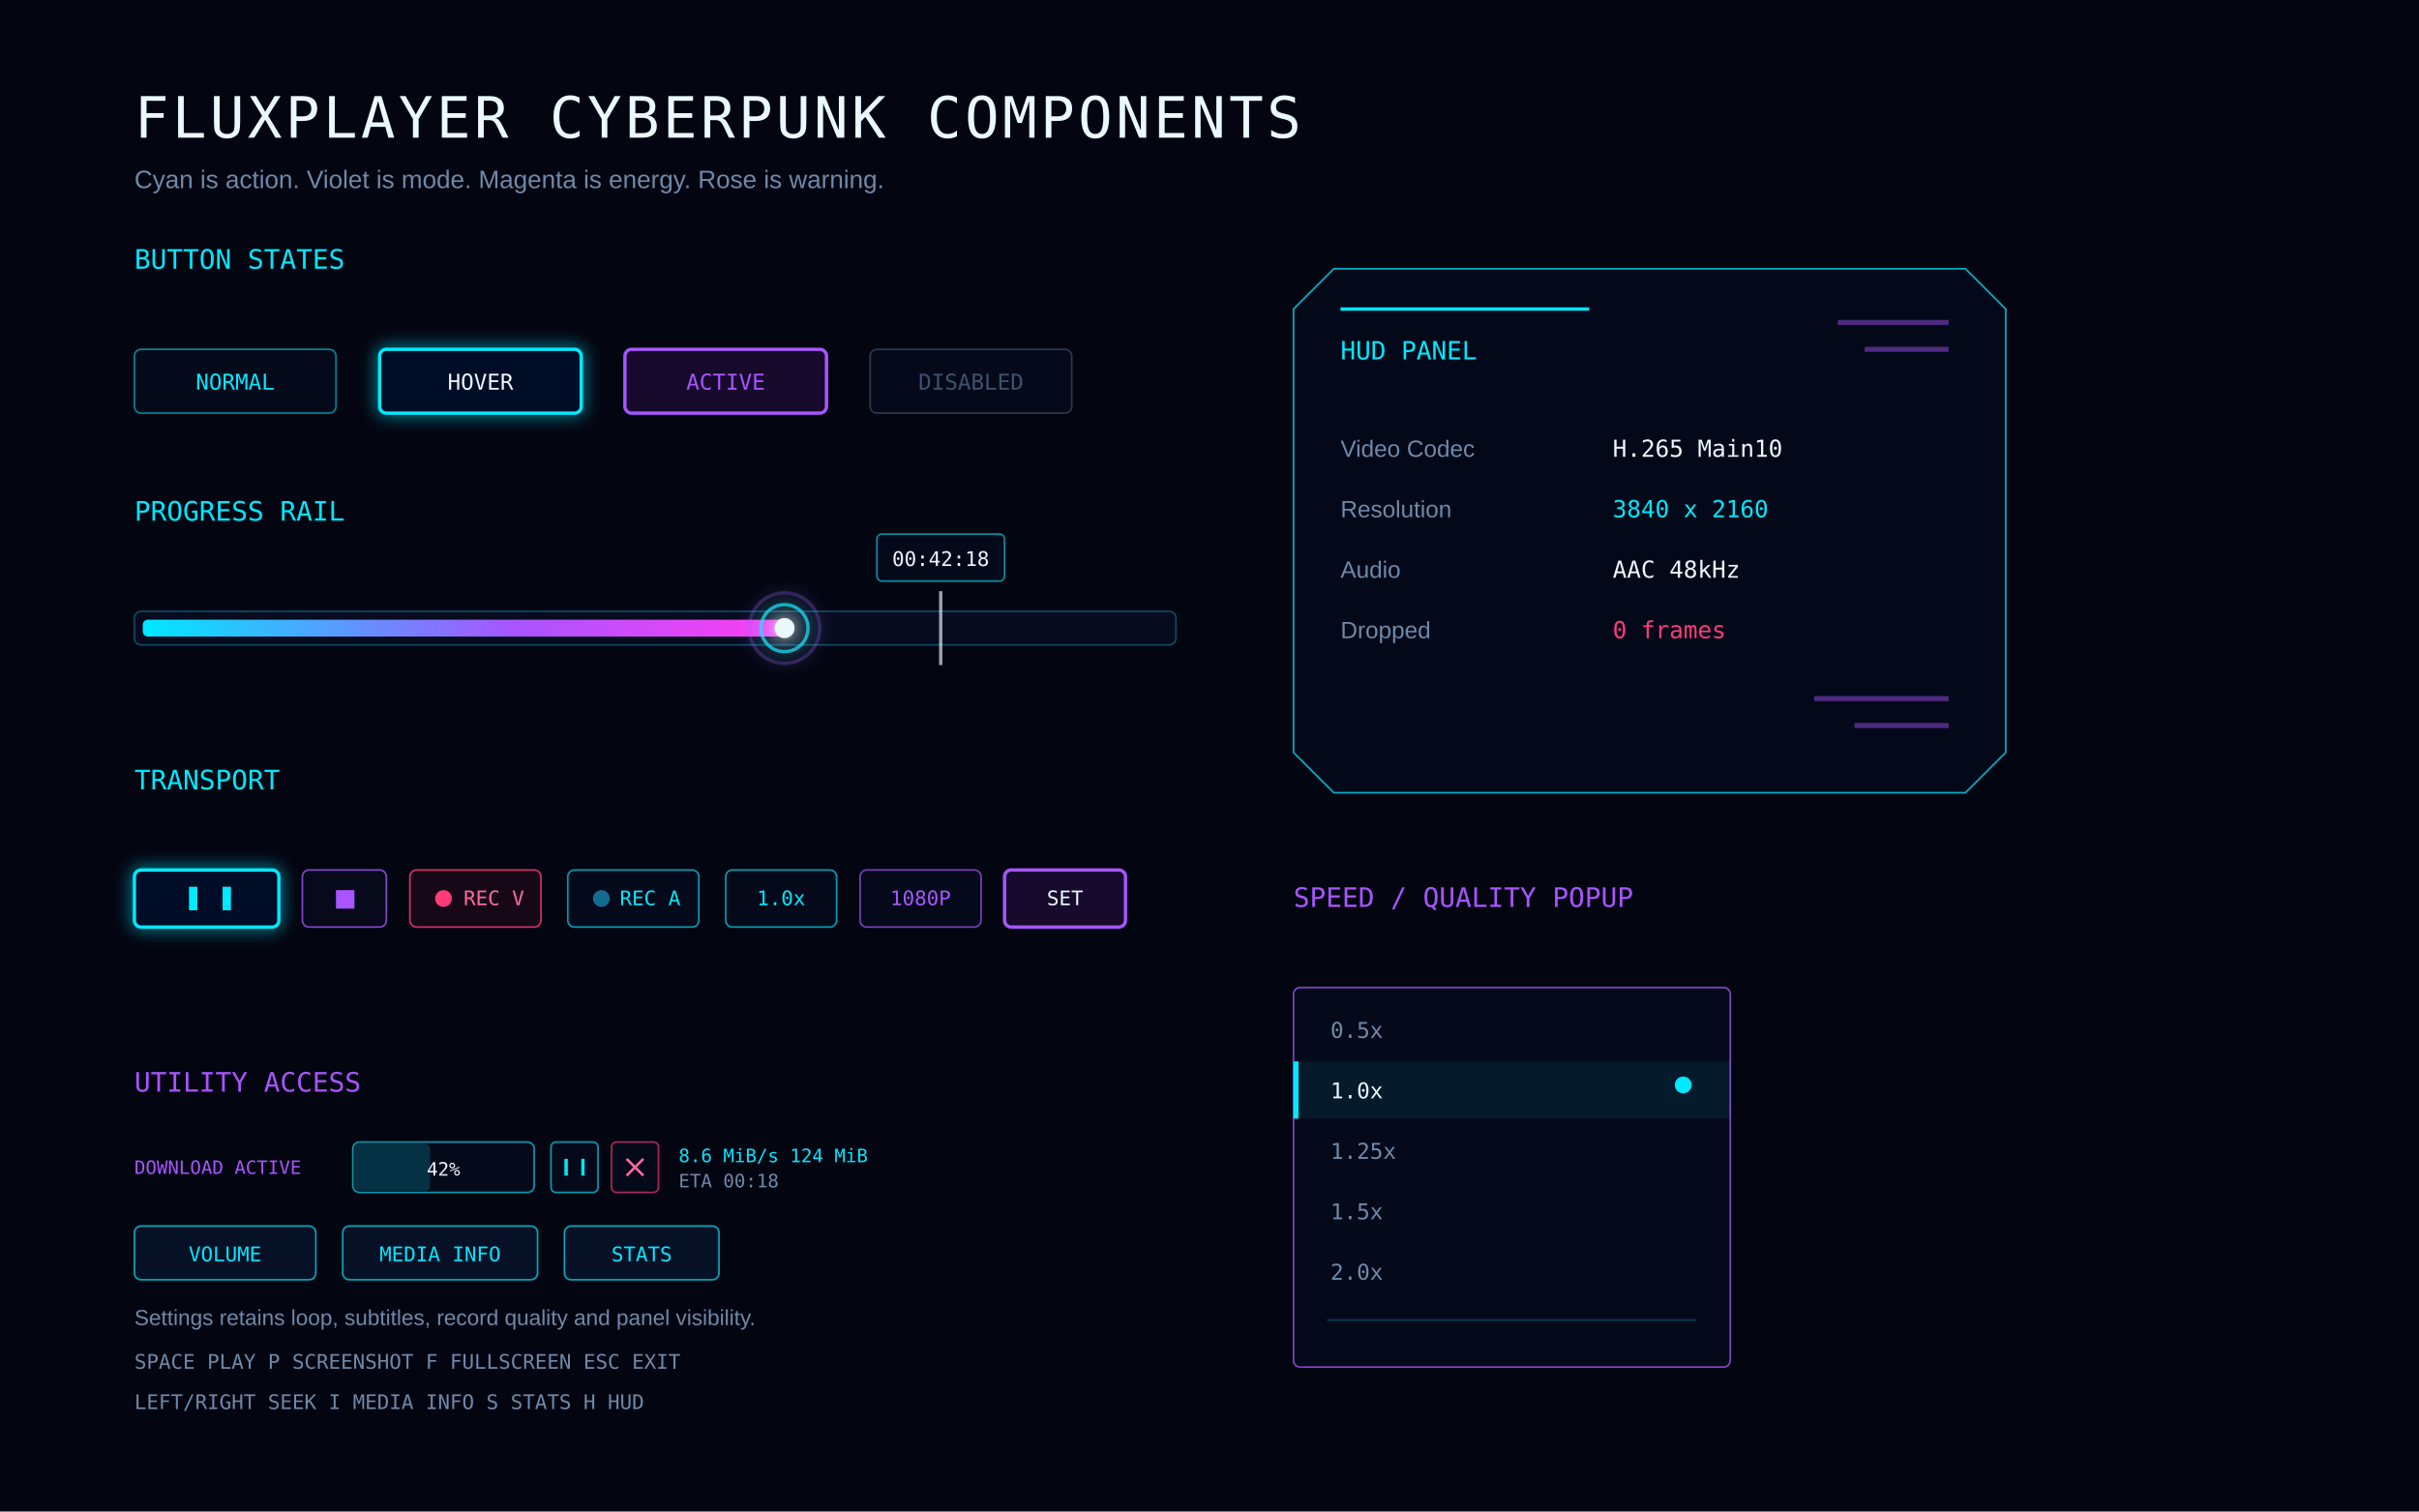
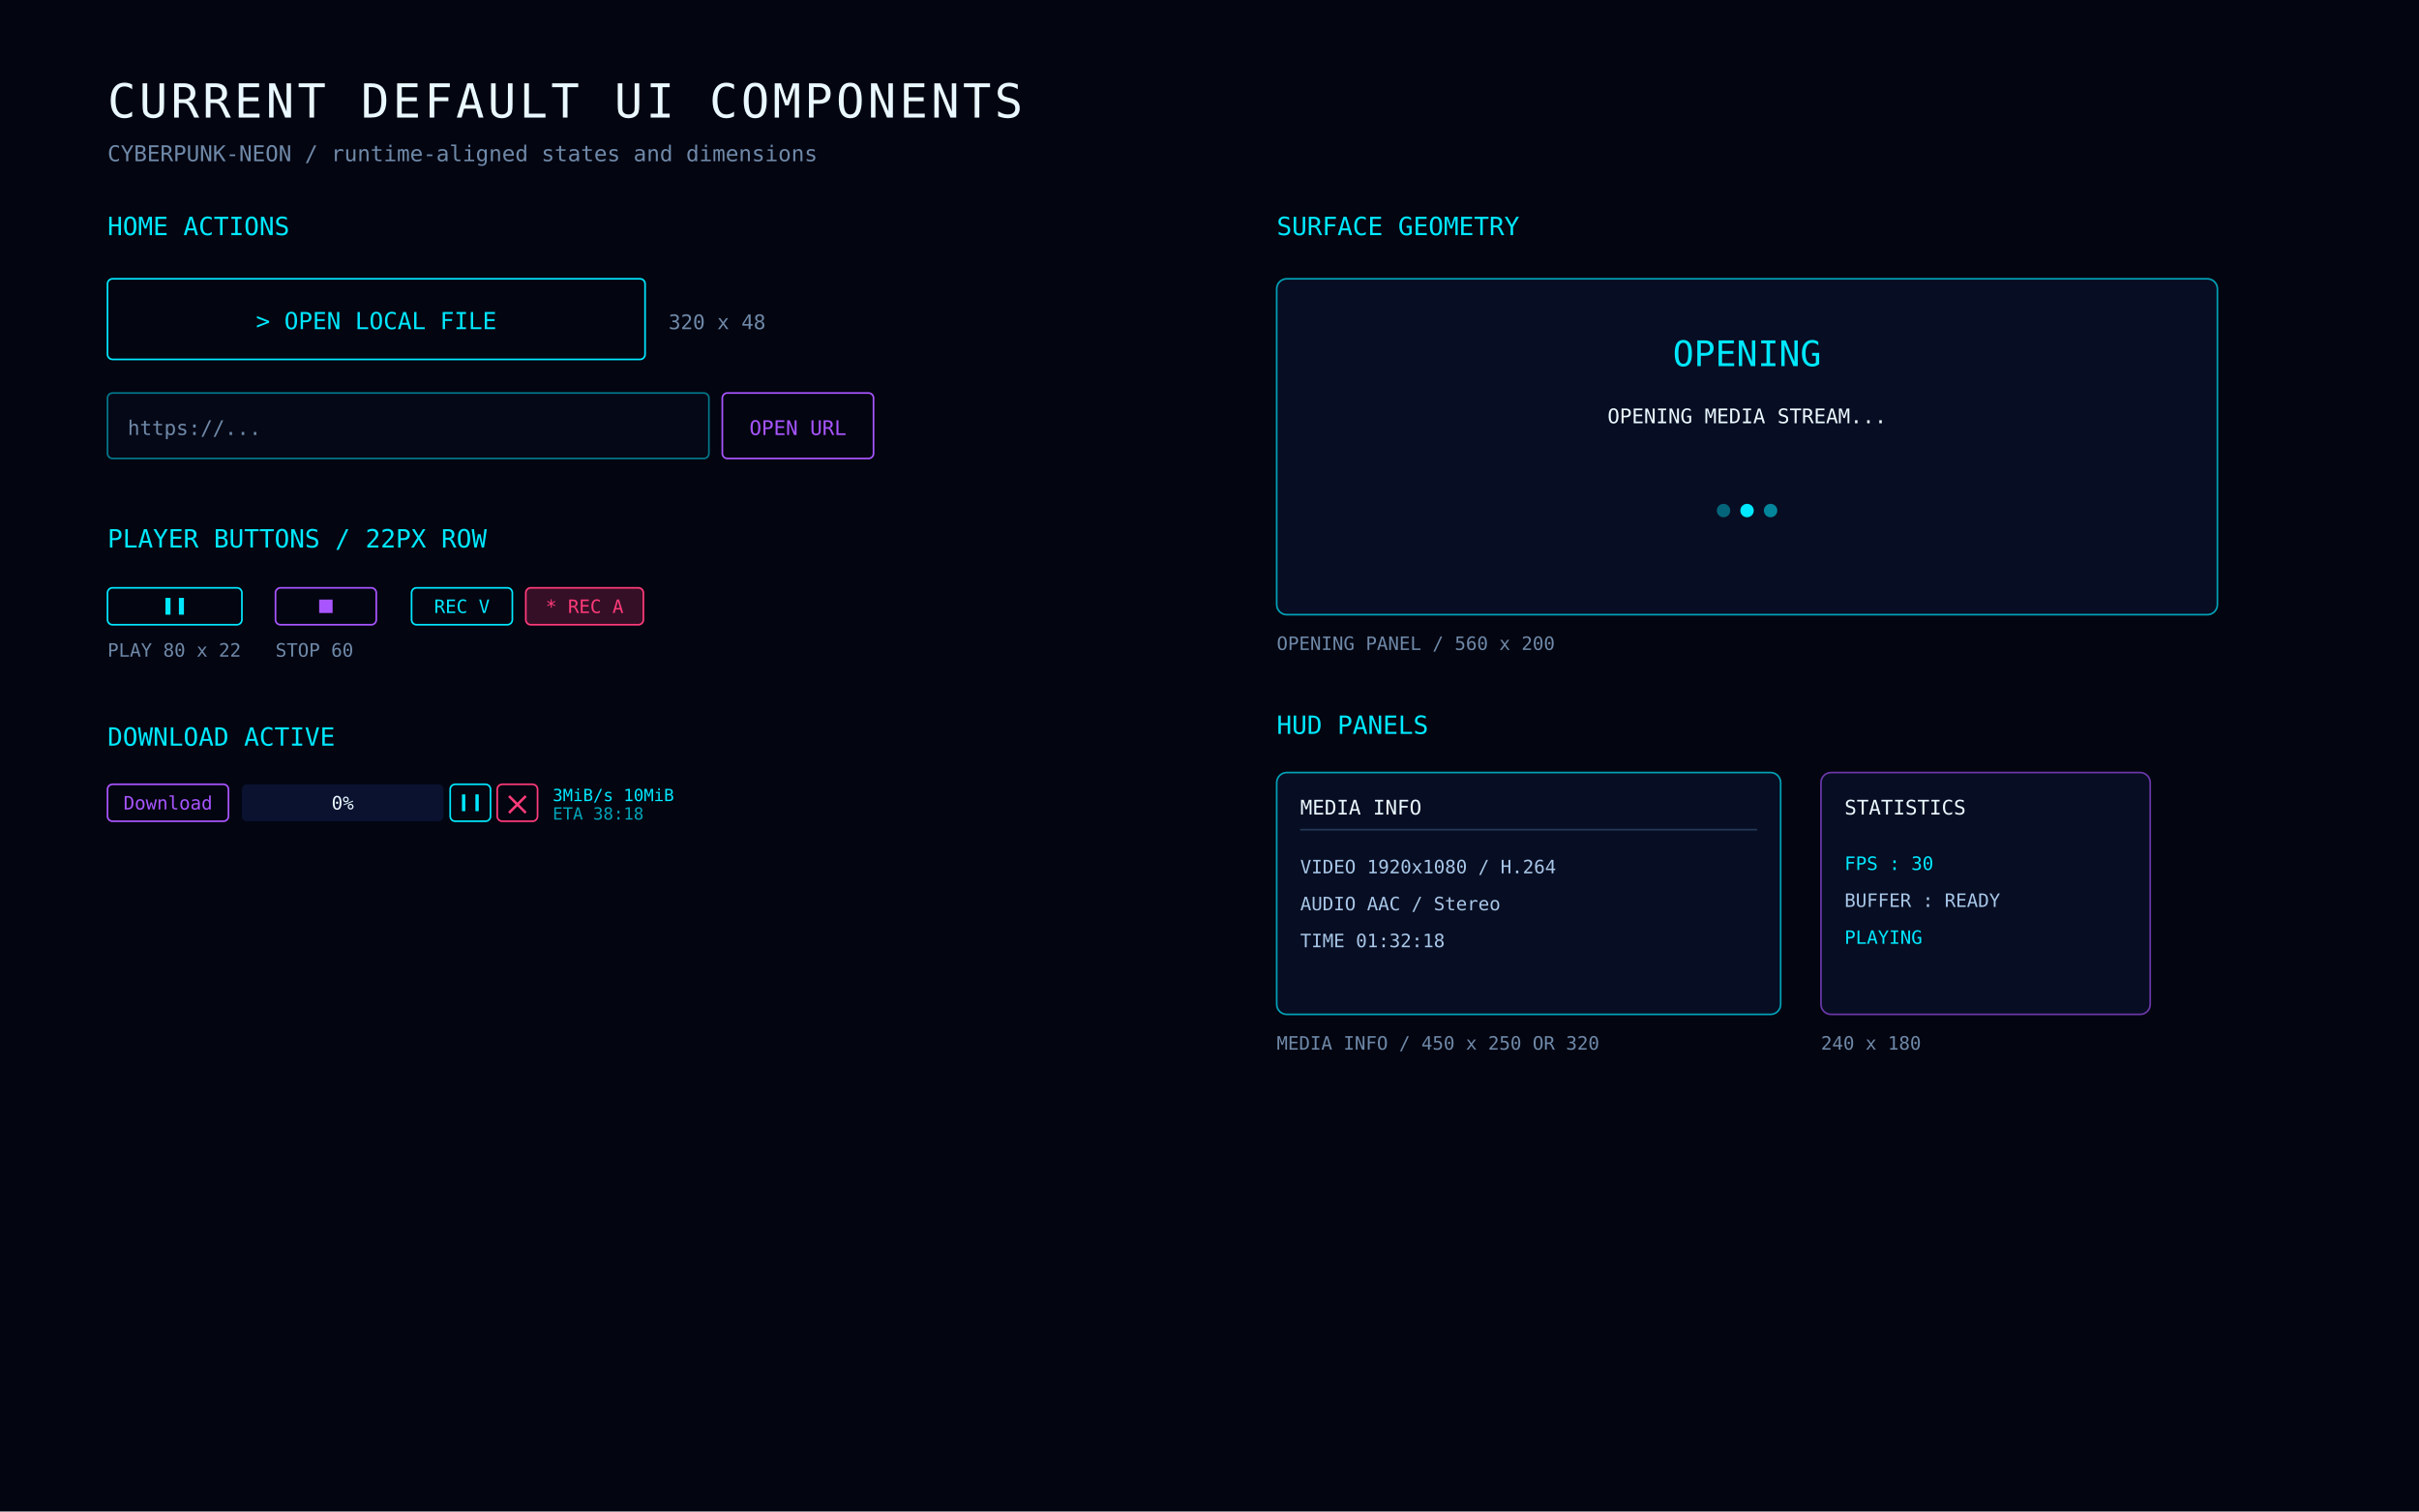
<svg xmlns="http://www.w3.org/2000/svg" width="1440" height="900" viewBox="0 0 1440 900" fill="none">
  <defs>
    <linearGradient id="rail" x1="0" y1="0" x2="1" y2="0">
-       <stop stop-color="#00E8FF" stop-opacity="0" />
-       <stop offset="0.25" stop-color="#00E8FF" />
-       <stop offset="0.7" stop-color="#A855FF" />
-       <stop offset="1" stop-color="#FF3DF2" stop-opacity="0" />
-     </linearGradient>
-     <linearGradient id="progress" x1="0" y1="0" x2="1" y2="0">
      <stop stop-color="#00E8FF" />
-       <stop offset="0.58" stop-color="#A855FF" />
+       <stop offset=".5" stop-color="#2DA7FF" />
+       <stop offset=".82" stop-color="#A855FF" />
      <stop offset="1" stop-color="#FF3DF2" />
    </linearGradient>
-     <filter id="glow" x="-45%" y="-45%" width="190%" height="190%">
-       <feGaussianBlur stdDeviation="5" result="blur" />
-       <feMerge>
-         <feMergeNode in="blur" />
-         <feMergeNode in="SourceGraphic" />
-       </feMerge>
-     </filter>
  </defs>
  <rect width="1440" height="900" fill="#030511" />
-   <path d="M0 0H1440" stroke="url(#rail)" stroke-width="4" />
-   <text x="80" y="82" font-family="Share Tech Mono, Consolas, monospace" font-size="34" fill="#EAF8FF" letter-spacing="2">FLUXPLAYER CYBERPUNK COMPONENTS</text>
-   <text x="80" y="112" font-family="Segoe UI, Arial, sans-serif" font-size="15" fill="#6F89A8">Cyan is action. Violet is mode. Magenta is energy. Rose is warning.</text>
-   <g transform="translate(80 160)">
-     <text x="0" y="0" font-family="Share Tech Mono, Consolas, monospace" font-size="16" fill="#00E8FF">BUTTON STATES</text>
-     <path d="M0 18H450" stroke="url(#rail)" stroke-width="2" />
-     <rect x="0" y="48" width="120" height="38" rx="4" fill="#050A1A" stroke="#00E8FF" stroke-opacity="0.55" />
-     <text x="60" y="72" text-anchor="middle" font-family="Share Tech Mono, Consolas, monospace" font-size="13" fill="#00E8FF">NORMAL</text>
-     <g filter="url(#glow)">
-       <rect x="146" y="48" width="120" height="38" rx="4" fill="#061126" stroke="#00E8FF" stroke-width="2" />
-     </g>
-     <text x="206" y="72" text-anchor="middle" font-family="Share Tech Mono, Consolas, monospace" font-size="13" fill="#EAF8FF">HOVER</text>
-     <rect x="292" y="48" width="120" height="38" rx="4" fill="#170A2D" stroke="#A855FF" stroke-width="2" />
-     <text x="352" y="72" text-anchor="middle" font-family="Share Tech Mono, Consolas, monospace" font-size="13" fill="#A855FF">ACTIVE</text>
-     <rect x="438" y="48" width="120" height="38" rx="4" fill="#050A1A" stroke="#3E526C" stroke-opacity="0.65" />
-     <text x="498" y="72" text-anchor="middle" font-family="Share Tech Mono, Consolas, monospace" font-size="13" fill="#3E526C">DISABLED</text>
+   <path d="M0 2H1440" stroke="url(#rail)" stroke-width="3" />
+   <text x="64" y="70" font-family="Consolas, monospace" font-size="28" letter-spacing="2" fill="#EAF8FF">CURRENT DEFAULT UI COMPONENTS</text>
+   <text x="64" y="96" font-family="Consolas, monospace" font-size="13" fill="#6F89A8">CYBERPUNK-NEON / runtime-aligned states and dimensions</text>
+   <g transform="translate(64 140)" font-family="Consolas, monospace">
+     <text y="0" font-size="15" fill="#00E8FF">HOME ACTIONS</text>
+     <rect x="0" y="26" width="320" height="48" rx="3" stroke="#00E8FF" />
+     <text x="160" y="56" text-anchor="middle" font-size="14" fill="#00E8FF">&gt;  OPEN LOCAL FILE</text>
+     <text x="334" y="56" font-size="12" fill="#6F89A8">320 x 48</text>
+     <rect x="0" y="94" width="358" height="39" rx="3" fill="#050816" stroke="#00E8FF" stroke-opacity=".5" />
+     <text x="12" y="119" font-size="12" fill="#6F89A8">https://...</text>
+     <rect x="366" y="94" width="90" height="39" rx="3" stroke="#A855FF" />
+     <text x="411" y="119" text-anchor="middle" font-size="12" fill="#A855FF">OPEN URL</text>
+     <text x="0" y="186" font-size="15" fill="#00E8FF">PLAYER BUTTONS / 22PX ROW</text>
+     <rect x="0" y="210" width="80" height="22" rx="3" stroke="#00E8FF" />
+     <path d="M36 216V226M44 216V226" stroke="#00E8FF" stroke-width="3" />
+     <text x="0" y="251" font-size="11" fill="#6F89A8">PLAY 80 x 22</text>
+     <rect x="100" y="210" width="60" height="22" rx="3" stroke="#A855FF" />
+     <rect x="126" y="217" width="8" height="8" fill="#A855FF" />
+     <text x="100" y="251" font-size="11" fill="#6F89A8">STOP 60</text>
+     <rect x="181" y="210" width="60" height="22" rx="3" stroke="#00E8FF" />
+     <text x="211" y="225" text-anchor="middle" font-size="11" fill="#00E8FF">REC V</text>
+     <rect x="249" y="210" width="70" height="22" rx="3" fill="#FF3B7A" fill-opacity=".2" stroke="#FF3B7A" />
+     <text x="284" y="225" text-anchor="middle" font-size="11" fill="#FF3B7A">* REC A</text>
+     <text x="0" y="304" font-size="15" fill="#00E8FF">DOWNLOAD ACTIVE</text>
+     <rect x="0" y="327" width="72" height="22" rx="3" stroke="#A855FF" />
+     <text x="36" y="342" text-anchor="middle" font-size="11" fill="#A855FF">Download</text>
+     <rect x="80" y="327" width="120" height="22" rx="3" fill="#0A1230" />
+     <text x="140" y="342" text-anchor="middle" font-size="11" fill="#EAF8FF">0%</text>
+     <rect x="204" y="327" width="24" height="22" rx="3" stroke="#00E8FF" />
+     <path d="M212 333V343M220 333V343" stroke="#00E8FF" stroke-width="2" />
+     <rect x="232" y="327" width="24" height="22" rx="3" stroke="#FF3B7A" />
+     <path d="M239 334L249 344M249 334L239 344" stroke="#FF3B7A" stroke-width="1.5" />
+     <text x="265" y="337" font-size="10" fill="#00E8FF">3MiB/s  10MiB</text>
+     <text x="265" y="348" font-size="10" fill="#00E8FF" fill-opacity=".7">ETA 38:18</text>
  </g>
-   <g transform="translate(80 310)">
-     <text x="0" y="0" font-family="Share Tech Mono, Consolas, monospace" font-size="16" fill="#00E8FF">PROGRESS RAIL</text>
-     <path d="M0 18H620" stroke="url(#rail)" stroke-width="2" />
-     <rect x="0" y="54" width="620" height="20" rx="4" fill="#060B1D" stroke="#136C8F" stroke-opacity="0.65" />
-     <rect x="5" y="59" width="382" height="10" rx="3" fill="url(#progress)" />
-     <g filter="url(#glow)">
-       <circle cx="387" cy="64" r="6" fill="#EAF8FF" />
-       <circle cx="387" cy="64" r="14" stroke="#00E8FF" stroke-opacity="0.7" stroke-width="2" />
-       <circle cx="387" cy="64" r="21" stroke="#A855FF" stroke-opacity="0.26" stroke-width="2" />
-     </g>
-     <line x1="480" y1="42" x2="480" y2="86" stroke="#EAF8FF" stroke-opacity="0.65" stroke-width="2" />
-     <rect x="442" y="8" width="76" height="28" rx="3" fill="#050A1A" stroke="#00E8FF" stroke-opacity="0.6" />
-     <text x="480" y="27" text-anchor="middle" font-family="Share Tech Mono, Consolas, monospace" font-size="12" fill="#EAF8FF">00:42:18</text>
-   </g>
-   <g transform="translate(80 470)">
-     <text x="0" y="0" font-family="Share Tech Mono, Consolas, monospace" font-size="16" fill="#00E8FF">TRANSPORT</text>
-     <path d="M0 18H660" stroke="url(#rail)" stroke-width="2" />
-     <g filter="url(#glow)">
-       <rect x="0" y="48" width="86" height="34" rx="4" fill="#061126" stroke="#00E8FF" stroke-width="2" />
-       <path d="M35 58V72M55 58V72" stroke="#00E8FF" stroke-width="5" />
-     </g>
-     <rect x="100" y="48" width="50" height="34" rx="4" fill="#070A1B" stroke="#A855FF" stroke-opacity="0.78" />
-     <rect x="120" y="60" width="11" height="11" fill="#A855FF" />
-     <rect x="164" y="48" width="78" height="34" rx="4" fill="#160817" stroke="#FF3B7A" stroke-opacity="0.8" />
-     <circle cx="184" cy="65" r="5" fill="#FF3B7A" />
-     <text x="214" y="69" text-anchor="middle" font-family="Share Tech Mono, Consolas, monospace" font-size="12" fill="#FF6A9D">REC V</text>
-     <rect x="258" y="48" width="78" height="34" rx="4" fill="#050A1A" stroke="#00E8FF" stroke-opacity="0.65" />
-     <circle cx="278" cy="65" r="5" fill="#136C8F" />
-     <text x="307" y="69" text-anchor="middle" font-family="Share Tech Mono, Consolas, monospace" font-size="12" fill="#00E8FF">REC A</text>
-     <rect x="352" y="48" width="66" height="34" rx="4" fill="#050A1A" stroke="#00E8FF" stroke-opacity="0.65" />
-     <text x="385" y="69" text-anchor="middle" font-family="Share Tech Mono, Consolas, monospace" font-size="12" fill="#00E8FF">1.0x</text>
-     <rect x="432" y="48" width="72" height="34" rx="4" fill="#050A1A" stroke="#A855FF" stroke-opacity="0.7" />
-     <text x="468" y="69" text-anchor="middle" font-family="Share Tech Mono, Consolas, monospace" font-size="12" fill="#A855FF">1080P</text>
-     <rect x="518" y="48" width="72" height="34" rx="4" fill="#170A2D" stroke="#A855FF" stroke-width="2" />
-     <text x="554" y="69" text-anchor="middle" font-family="Share Tech Mono, Consolas, monospace" font-size="12" fill="#EAF8FF">SET</text>
-   </g>
-   <g transform="translate(770 160)">
-     <path d="M24 0H400L424 24V288L400 312H24L0 288V24L24 0Z" fill="#050A1A" fill-opacity="0.9" stroke="#00E8FF" stroke-opacity="0.75" />
-     <path d="M28 24H176" stroke="#00E8FF" stroke-width="2" />
-     <text x="28" y="54" font-family="Share Tech Mono, Consolas, monospace" font-size="15" fill="#00E8FF">HUD PANEL</text>
-     <path d="M28 72H396" stroke="url(#rail)" stroke-width="2" />
-     <text x="28" y="112" font-family="Segoe UI, Arial, sans-serif" font-size="14" fill="#6F89A8">Video Codec</text>
-     <text x="190" y="112" font-family="Share Tech Mono, Consolas, monospace" font-size="14" fill="#EAF8FF">H.265 Main10</text>
-     <text x="28" y="148" font-family="Segoe UI, Arial, sans-serif" font-size="14" fill="#6F89A8">Resolution</text>
-     <text x="190" y="148" font-family="Share Tech Mono, Consolas, monospace" font-size="14" fill="#00E8FF">3840 x 2160</text>
-     <text x="28" y="184" font-family="Segoe UI, Arial, sans-serif" font-size="14" fill="#6F89A8">Audio</text>
-     <text x="190" y="184" font-family="Share Tech Mono, Consolas, monospace" font-size="14" fill="#EAF8FF">AAC 48kHz</text>
-     <text x="28" y="220" font-family="Segoe UI, Arial, sans-serif" font-size="14" fill="#6F89A8">Dropped</text>
-     <text x="190" y="220" font-family="Share Tech Mono, Consolas, monospace" font-size="14" fill="#FF3B7A">0 frames</text>
-     <g opacity="0.45">
-       <path d="M324 32H390M340 48H390M310 256H390M334 272H390" stroke="#A855FF" stroke-width="3" />
-     </g>
-   </g>
-   <g transform="translate(770 540)">
-     <text x="0" y="0" font-family="Share Tech Mono, Consolas, monospace" font-size="16" fill="#A855FF">SPEED / QUALITY POPUP</text>
-     <path d="M0 18H310" stroke="url(#rail)" stroke-width="2" />
-     <rect x="0" y="48" width="260" height="226" rx="4" fill="#050A1A" stroke="#A855FF" stroke-opacity="0.75" />
-     <rect x="0" y="92" width="260" height="34" fill="#00E8FF" fill-opacity="0.08" />
-     <rect x="0" y="92" width="3" height="34" fill="#00E8FF" />
-     <text x="22" y="78" font-family="Share Tech Mono, Consolas, monospace" font-size="13" fill="#6F89A8">0.5x</text>
-     <text x="22" y="114" font-family="Share Tech Mono, Consolas, monospace" font-size="13" fill="#EAF8FF">1.0x</text>
-     <circle cx="232" cy="106" r="5" fill="#00E8FF" />
-     <text x="22" y="150" font-family="Share Tech Mono, Consolas, monospace" font-size="13" fill="#6F89A8">1.25x</text>
-     <text x="22" y="186" font-family="Share Tech Mono, Consolas, monospace" font-size="13" fill="#6F89A8">1.5x</text>
-     <text x="22" y="222" font-family="Share Tech Mono, Consolas, monospace" font-size="13" fill="#6F89A8">2.0x</text>
-     <path d="M20 246H240" stroke="#136C8F" stroke-opacity="0.5" />
-   </g>
-   <g transform="translate(80 650)">
-     <text x="0" y="0" font-family="Share Tech Mono, Consolas, monospace" font-size="16" fill="#A855FF">UTILITY ACCESS</text>
-     <path d="M0 18H700" stroke="url(#rail)" stroke-width="2" />
-     <text x="0" y="49" font-family="Share Tech Mono, Consolas, monospace" font-size="11" fill="#A855FF">DOWNLOAD ACTIVE</text>
-     <rect x="130" y="30" width="108" height="30" rx="4" fill="#050A1A" stroke="#00E8FF" stroke-opacity="0.65" />
-     <rect x="131" y="31" width="45" height="28" rx="3" fill="#00E8FF" fill-opacity="0.18" />
-     <text x="184" y="50" text-anchor="middle" font-family="Share Tech Mono, Consolas, monospace" font-size="11" fill="#EAF8FF">42%</text>
-     <rect x="248" y="30" width="28" height="30" rx="3" fill="#050A1A" stroke="#00E8FF" stroke-opacity="0.65" />
-     <path d="M257 40V50M267 40V50" stroke="#00E8FF" stroke-width="2" />
-     <rect x="284" y="30" width="28" height="30" rx="3" fill="#050A1A" stroke="#FF3B7A" stroke-opacity="0.65" />
-     <path d="M293 40L303 50M303 40L293 50" stroke="#FF6A9D" stroke-width="1.5" />
-     <text x="324" y="42" font-family="Share Tech Mono, Consolas, monospace" font-size="11" fill="#00E8FF">8.6 MiB/s  124 MiB</text>
-     <text x="324" y="57" font-family="Share Tech Mono, Consolas, monospace" font-size="11" fill="#6F89A8">ETA 00:18</text>
-     <rect x="0" y="80" width="108" height="32" rx="4" fill="#061126" stroke="#00E8FF" stroke-opacity="0.7" />
-     <text x="54" y="101" text-anchor="middle" font-family="Share Tech Mono, Consolas, monospace" font-size="12" fill="#00E8FF">VOLUME</text>
-     <rect x="124" y="80" width="116" height="32" rx="4" fill="#061126" stroke="#00E8FF" stroke-opacity="0.7" />
-     <text x="182" y="101" text-anchor="middle" font-family="Share Tech Mono, Consolas, monospace" font-size="12" fill="#00E8FF">MEDIA INFO</text>
-     <rect x="256" y="80" width="92" height="32" rx="4" fill="#061126" stroke="#00E8FF" stroke-opacity="0.7" />
-     <text x="302" y="101" text-anchor="middle" font-family="Share Tech Mono, Consolas, monospace" font-size="12" fill="#00E8FF">STATS</text>
-     <text x="0" y="139" font-family="Segoe UI, Arial, sans-serif" font-size="13" fill="#6F89A8">Settings retains loop, subtitles, record quality and panel visibility.</text>
-     <text x="0" y="165" font-family="Share Tech Mono, Consolas, monospace" font-size="12" fill="#6F89A8">SPACE PLAY  P SCREENSHOT  F FULLSCREEN  ESC EXIT</text>
-     <text x="0" y="189" font-family="Share Tech Mono, Consolas, monospace" font-size="12" fill="#6F89A8">LEFT/RIGHT SEEK  I MEDIA INFO  S STATS  H HUD</text>
+   <g transform="translate(760 140)" font-family="Consolas, monospace">
+     <text y="0" font-size="15" fill="#00E8FF">SURFACE GEOMETRY</text>
+     <rect x="0" y="26" width="560" height="200" rx="6" fill="#070D22" stroke="#00E8FF" stroke-opacity=".68" />
+     <text x="280" y="78" text-anchor="middle" font-size="21" fill="#00E8FF">OPENING</text>
+     <text x="280" y="112" text-anchor="middle" font-size="12" fill="#EAF8FF">OPENING MEDIA STREAM...</text>
+     <circle cx="266" cy="164" r="4" fill="#00E8FF" fill-opacity=".4" />
+     <circle cx="280" cy="164" r="4" fill="#00E8FF" />
+     <circle cx="294" cy="164" r="4" fill="#00E8FF" fill-opacity=".55" />
+     <text x="0" y="247" font-size="11" fill="#6F89A8">OPENING PANEL / 560 x 200</text>
+     <text x="0" y="297" font-size="15" fill="#00E8FF">HUD PANELS</text>
+     <rect x="0" y="320" width="300" height="144" rx="6" fill="#070D22" stroke="#00E8FF" stroke-opacity=".68" />
+     <text x="14" y="345" font-size="12" fill="#EAF8FF">MEDIA INFO</text>
+     <path d="M14 354H286" stroke="#5A8CBE" stroke-opacity=".35" />
+     <text x="14" y="380" font-size="11" fill="#A8C7E8">VIDEO  1920x1080 / H.264</text>
+     <text x="14" y="402" font-size="11" fill="#A8C7E8">AUDIO  AAC / Stereo</text>
+     <text x="14" y="424" font-size="11" fill="#A8C7E8">TIME   01:32:18</text>
+     <text x="0" y="485" font-size="11" fill="#6F89A8">MEDIA INFO / 450 x 250 OR 320</text>
+     <rect x="324" y="320" width="196" height="144" rx="6" fill="#070D22" stroke="#A855FF" stroke-opacity=".62" />
+     <text x="338" y="345" font-size="12" fill="#EAF8FF">STATISTICS</text>
+     <text x="338" y="378" font-size="11" fill="#00E8FF">FPS : 30</text>
+     <text x="338" y="400" font-size="11" fill="#A8C7E8">BUFFER : READY</text>
+     <text x="338" y="422" font-size="11" fill="#00E8FF">PLAYING</text>
+     <text x="324" y="485" font-size="11" fill="#6F89A8">240 x 180</text>
  </g>
</svg>
